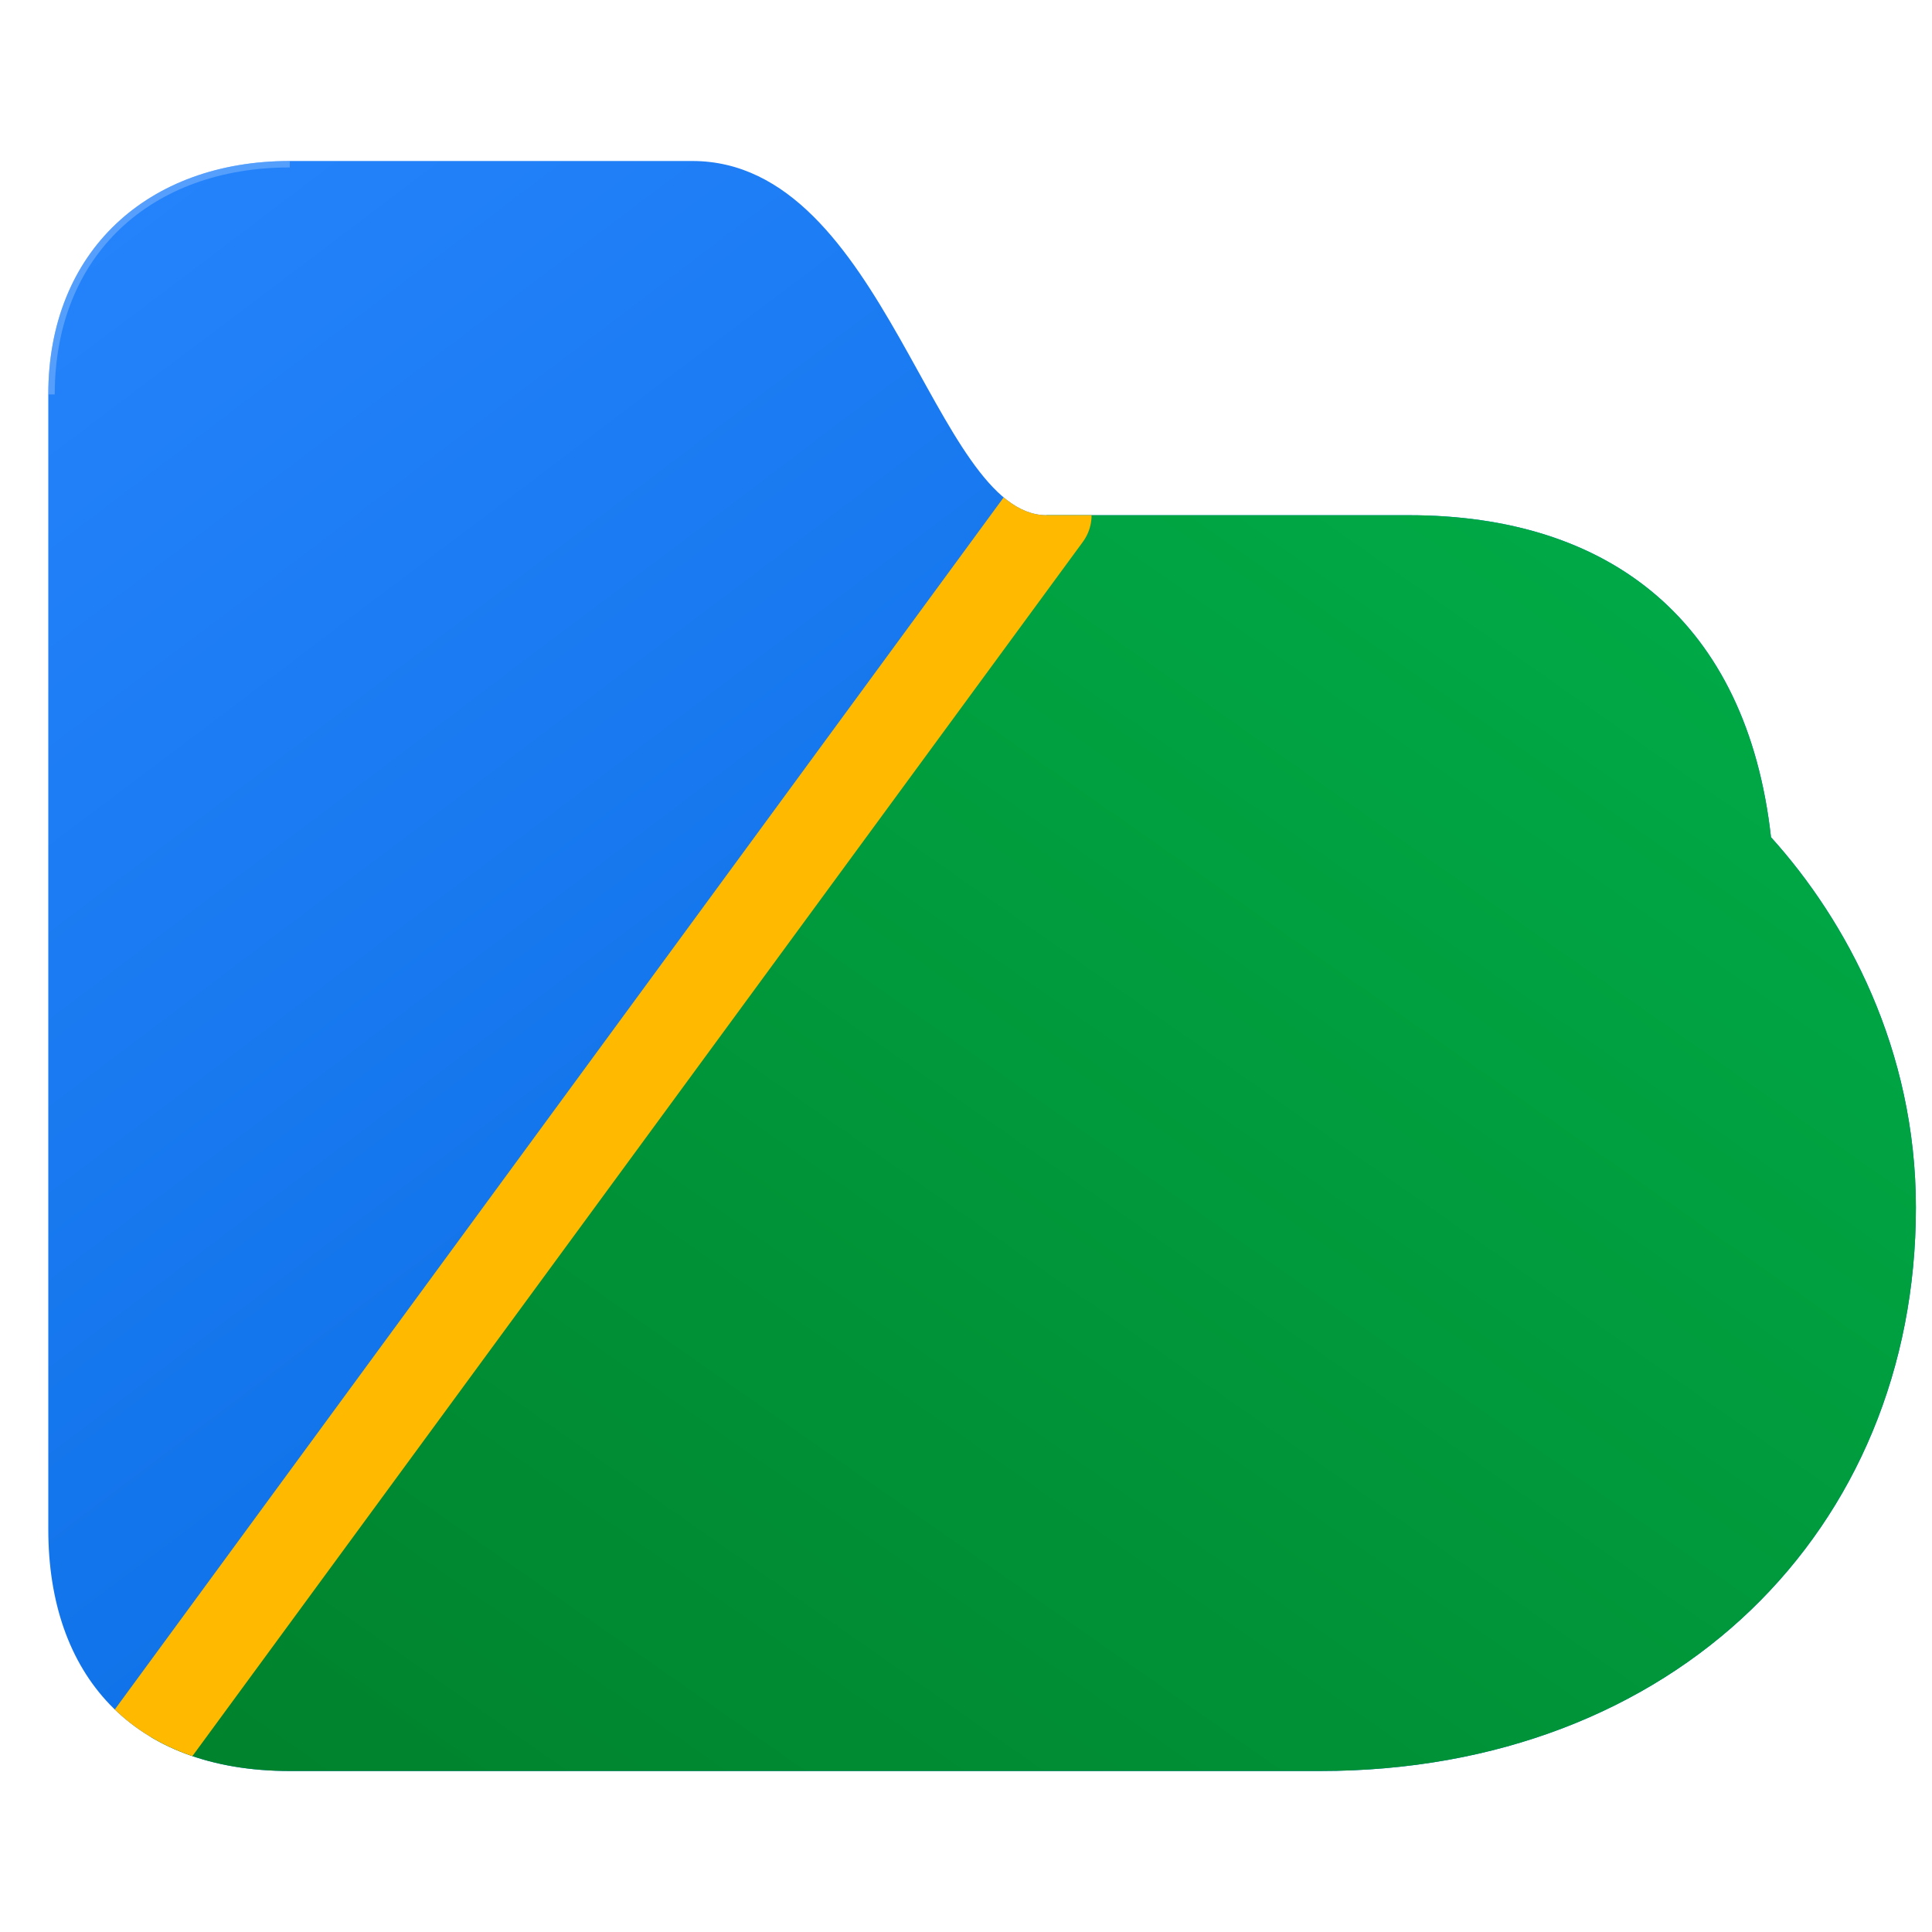
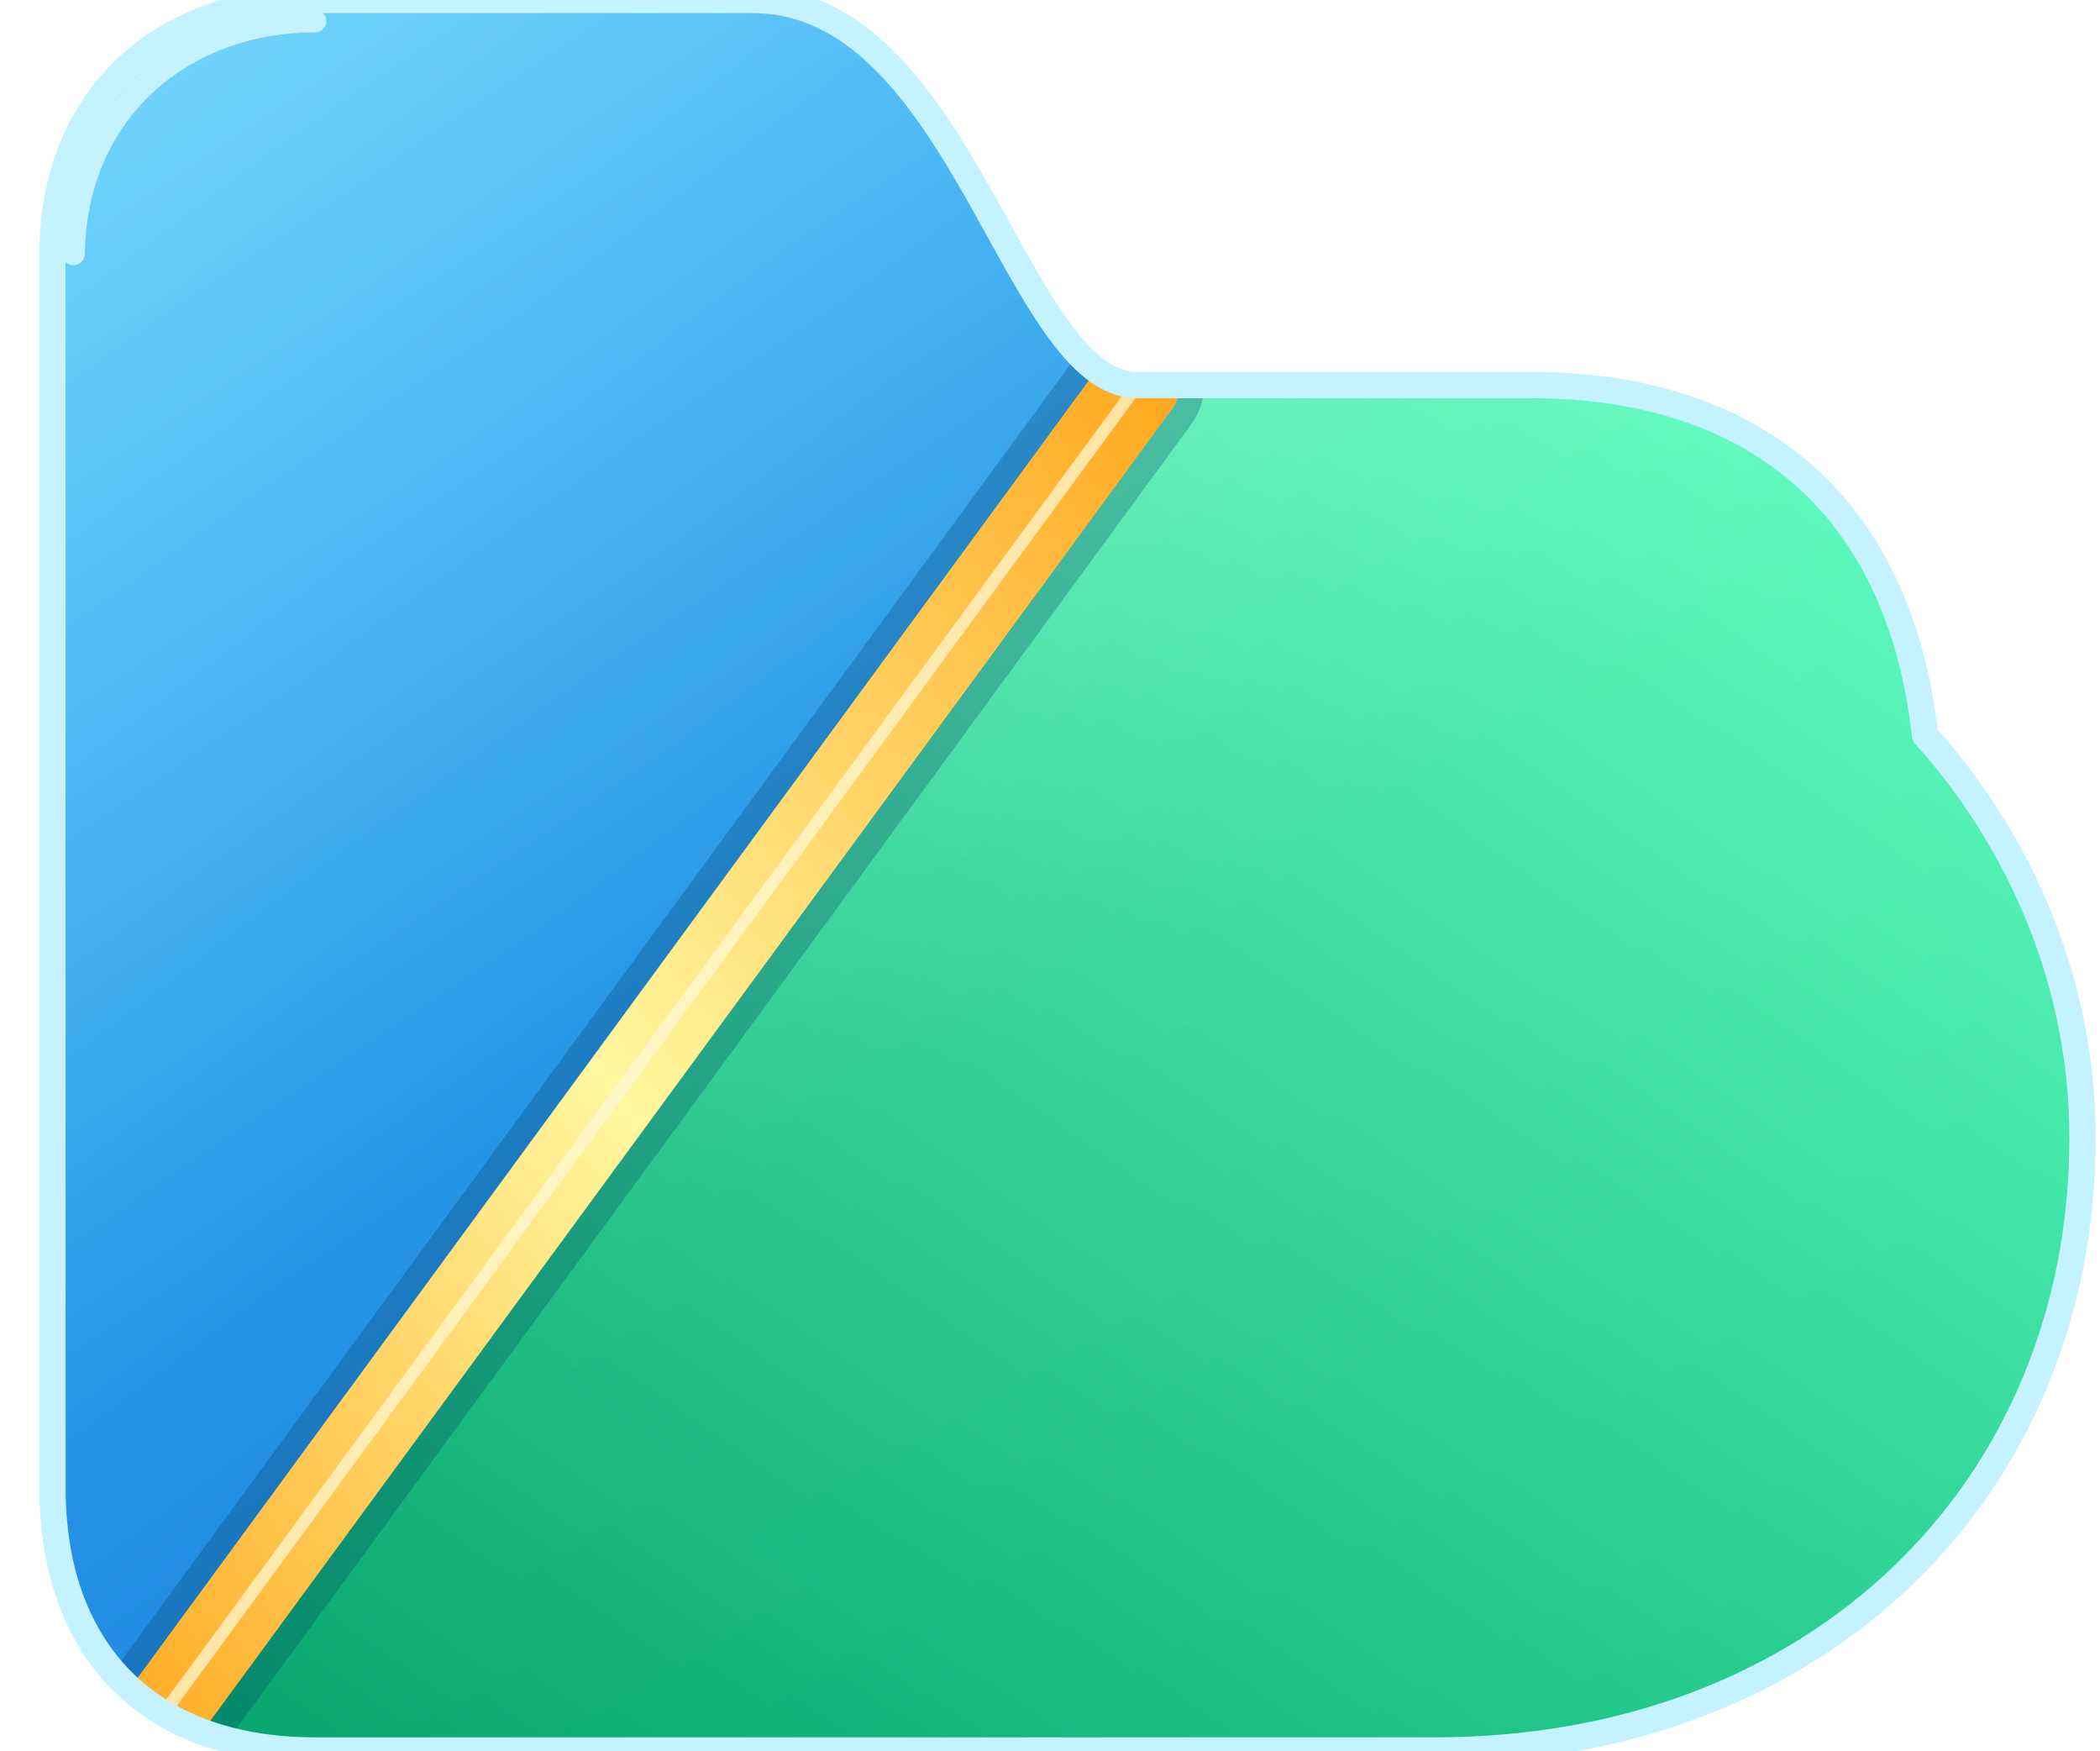
- <svg xmlns="http://www.w3.org/2000/svg" width="1024" height="1024" viewBox="0 0 1200 1000">
+ <svg xmlns="http://www.w3.org/2000/svg" width="1200" height="1000" viewBox="0 0 1200 1000">
  <defs>
-     <linearGradient id="blue" x1="0" y1="0" x2="0.9" y2="1">
-       <stop offset="0" stop-color="#2684FC" />
-       <stop offset="1" stop-color="#0066DA" />
+     <linearGradient id="b" x1="0" y1="0" x2=".9" y2="1">
+       <stop stop-color="#2EC5FF" />
+       <stop offset="1" stop-color="#0755C8" />
    </linearGradient>
-     <linearGradient id="green" x1="0.05" y1="0.95" x2="0.95" y2="0.05">
-       <stop offset="0" stop-color="#00832D" />
-       <stop offset="1" stop-color="#00AC47" />
+     <linearGradient id="g" x1=".05" y1=".95" x2=".95" y2=".05">
+       <stop stop-color="#00A56B" />
+       <stop offset="1" stop-color="#5BFFC0" />
    </linearGradient>
-     <clipPath id="folderClip">
-       <path d="M180 0 C92 0 30 56 30 145 L30 850 C30 940 82 1000 180 1000 L820 1000                C1040 1000 1190 850 1190 650 C1190 552 1147 472 1100 420                C1085 286 1000 220 875 220 L650 220 C580 220 550 0 430 0 Z" />
+     <linearGradient id="y" x1="0" y1="1" x2="1" y2="0">
+       <stop stop-color="#FFAA22" />
+       <stop offset=".48" stop-color="#FFF7A0" />
+       <stop offset="1" stop-color="#FFAA22" />
+     </linearGradient>
+     <linearGradient id="shine" x1="0" y1="0" x2=".8" y2="1">
+       <stop stop-color="#FFFFFF" stop-opacity=".36" />
+       <stop offset=".5" stop-color="#FFFFFF" stop-opacity=".05" />
+       <stop offset="1" stop-color="#FFFFFF" stop-opacity="0" />
+     </linearGradient>
+     <clipPath id="c">
+       <path d="M180 0 C92 0 30 56 30 145 L30 850 C30 940 82 1000 180 1000 L820 1000 C1040 1000 1190 850 1190 650 C1190 552 1147 472 1100 420 C1085 286 1000 220 875 220 L650 220 C580 220 550 0 430 0 Z" />
    </clipPath>
  </defs>
-   <g clip-path="url(#folderClip)">
-     <rect x="0" y="0" width="1200" height="1000" fill="url(#blue)" />
-     <path d="M78 1000 L650 220 L875 220 C1000 220 1085 286 1100 420 C1147 472 1190 552 1190 650              C1190 850 1040 1000 820 1000 Z" fill="url(#green)" />
-     <path d="M78 1000 L650 220" fill="none" stroke="#FFBA00" stroke-width="56" stroke-linecap="round" />
-     <path d="M30 145 C30 56 92 0 180 0" fill="none" stroke="#8CBEFF" stroke-width="8" opacity="0.48" />
+   <g clip-path="url(#c)">
+     <rect width="1200" height="1000" fill="url(#b)" />
+     <rect width="1200" height="1000" fill="url(#shine)" />
+     <path d="M78 1000 L650 220 L875 220 C1000 220 1085 286 1100 420 C1147 472 1190 552 1190 650 C1190 850 1040 1000 820 1000 Z" fill="url(#g)" />
+     <path d="M78 1000 L650 220 L875 220 C1000 220 1085 286 1100 420 C1147 472 1190 552 1190 650 C1190 850 1040 1000 820 1000 Z" fill="url(#shine)" opacity=".85" />
+     <path d="M92 982 L650 220" fill="none" stroke="#003D65" stroke-opacity=".28" stroke-width="76" stroke-linecap="round" />
+     <path d="M78 1000 L650 220" fill="none" stroke="url(#y)" stroke-width="48" stroke-linecap="round" />
+     <path d="M78 1000 L650 220" fill="none" stroke="#FFF9D5" stroke-opacity=".72" stroke-width="7" stroke-linecap="round" />
+     <path d="M180 12 C104 12 43 64 42 145" fill="none" stroke="#C4F2FF" stroke-width="13" stroke-linecap="round" />
  </g>
+   <path d="M180 0 C92 0 30 56 30 145 L30 850 C30 940 82 1000 180 1000 L820 1000 C1040 1000 1190 850 1190 650 C1190 552 1147 472 1100 420 C1085 286 1000 220 875 220 L650 220 C580 220 550 0 430 0 Z" fill="none" stroke="#C4F2FF" stroke-width="15" stroke-linejoin="round" />
</svg>
